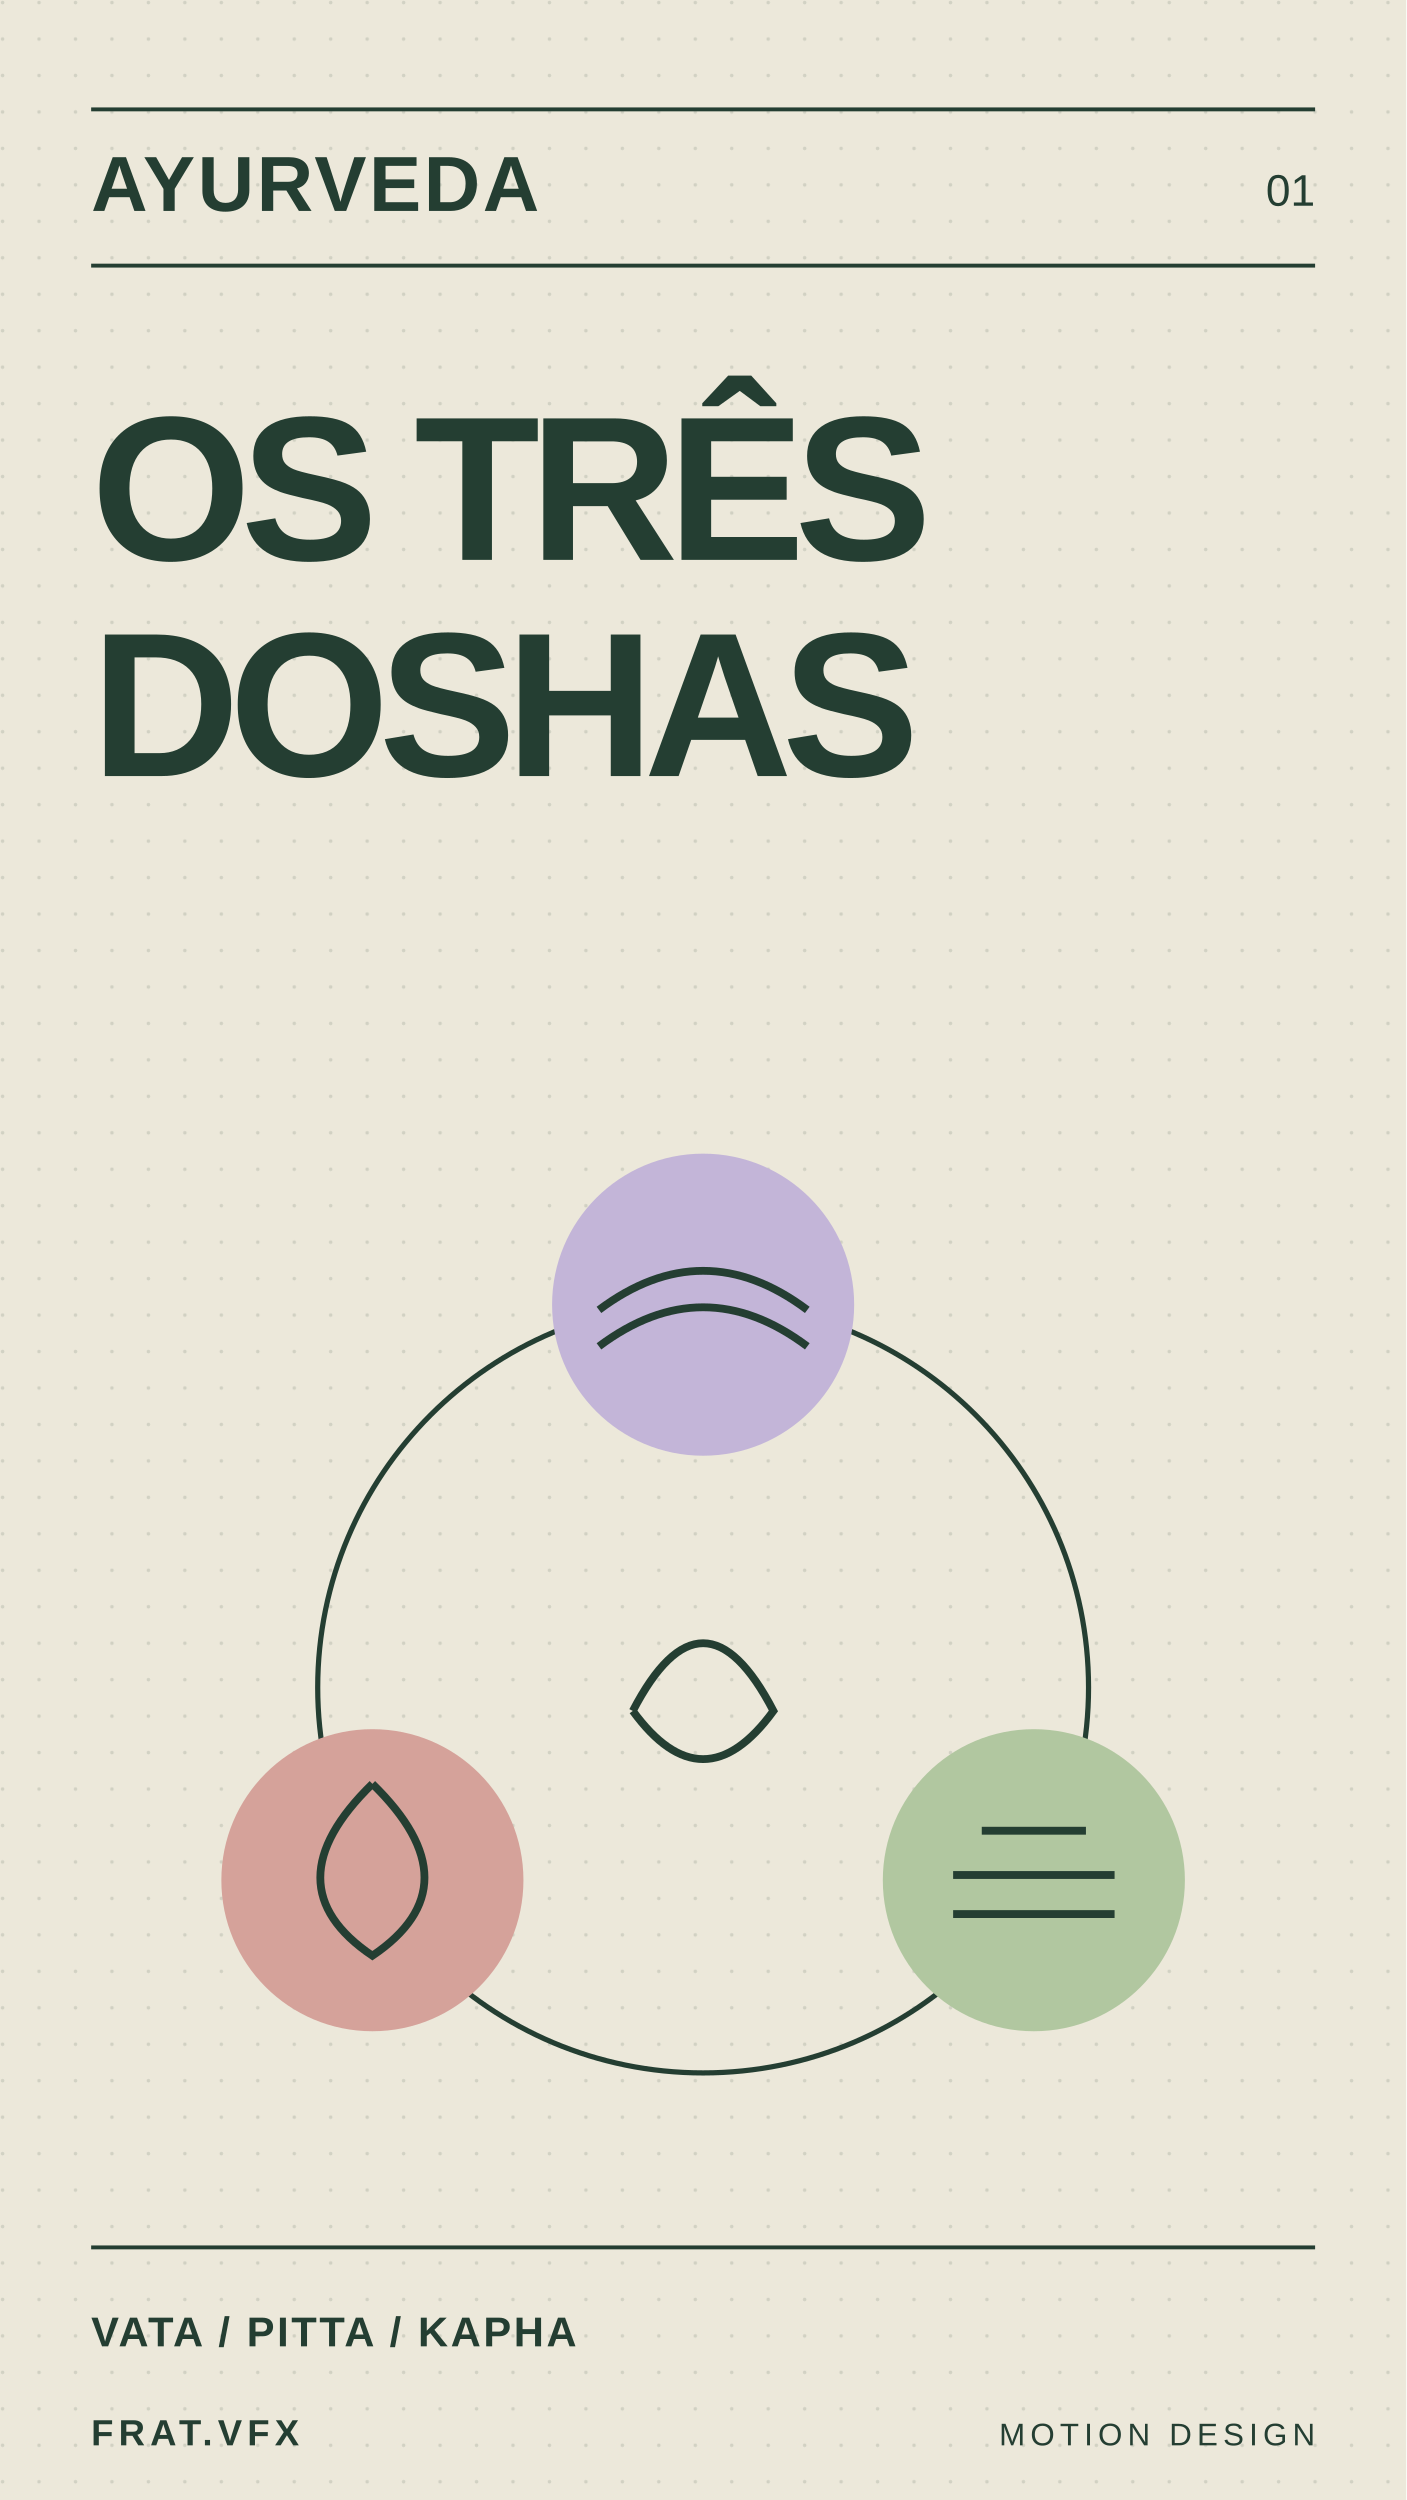
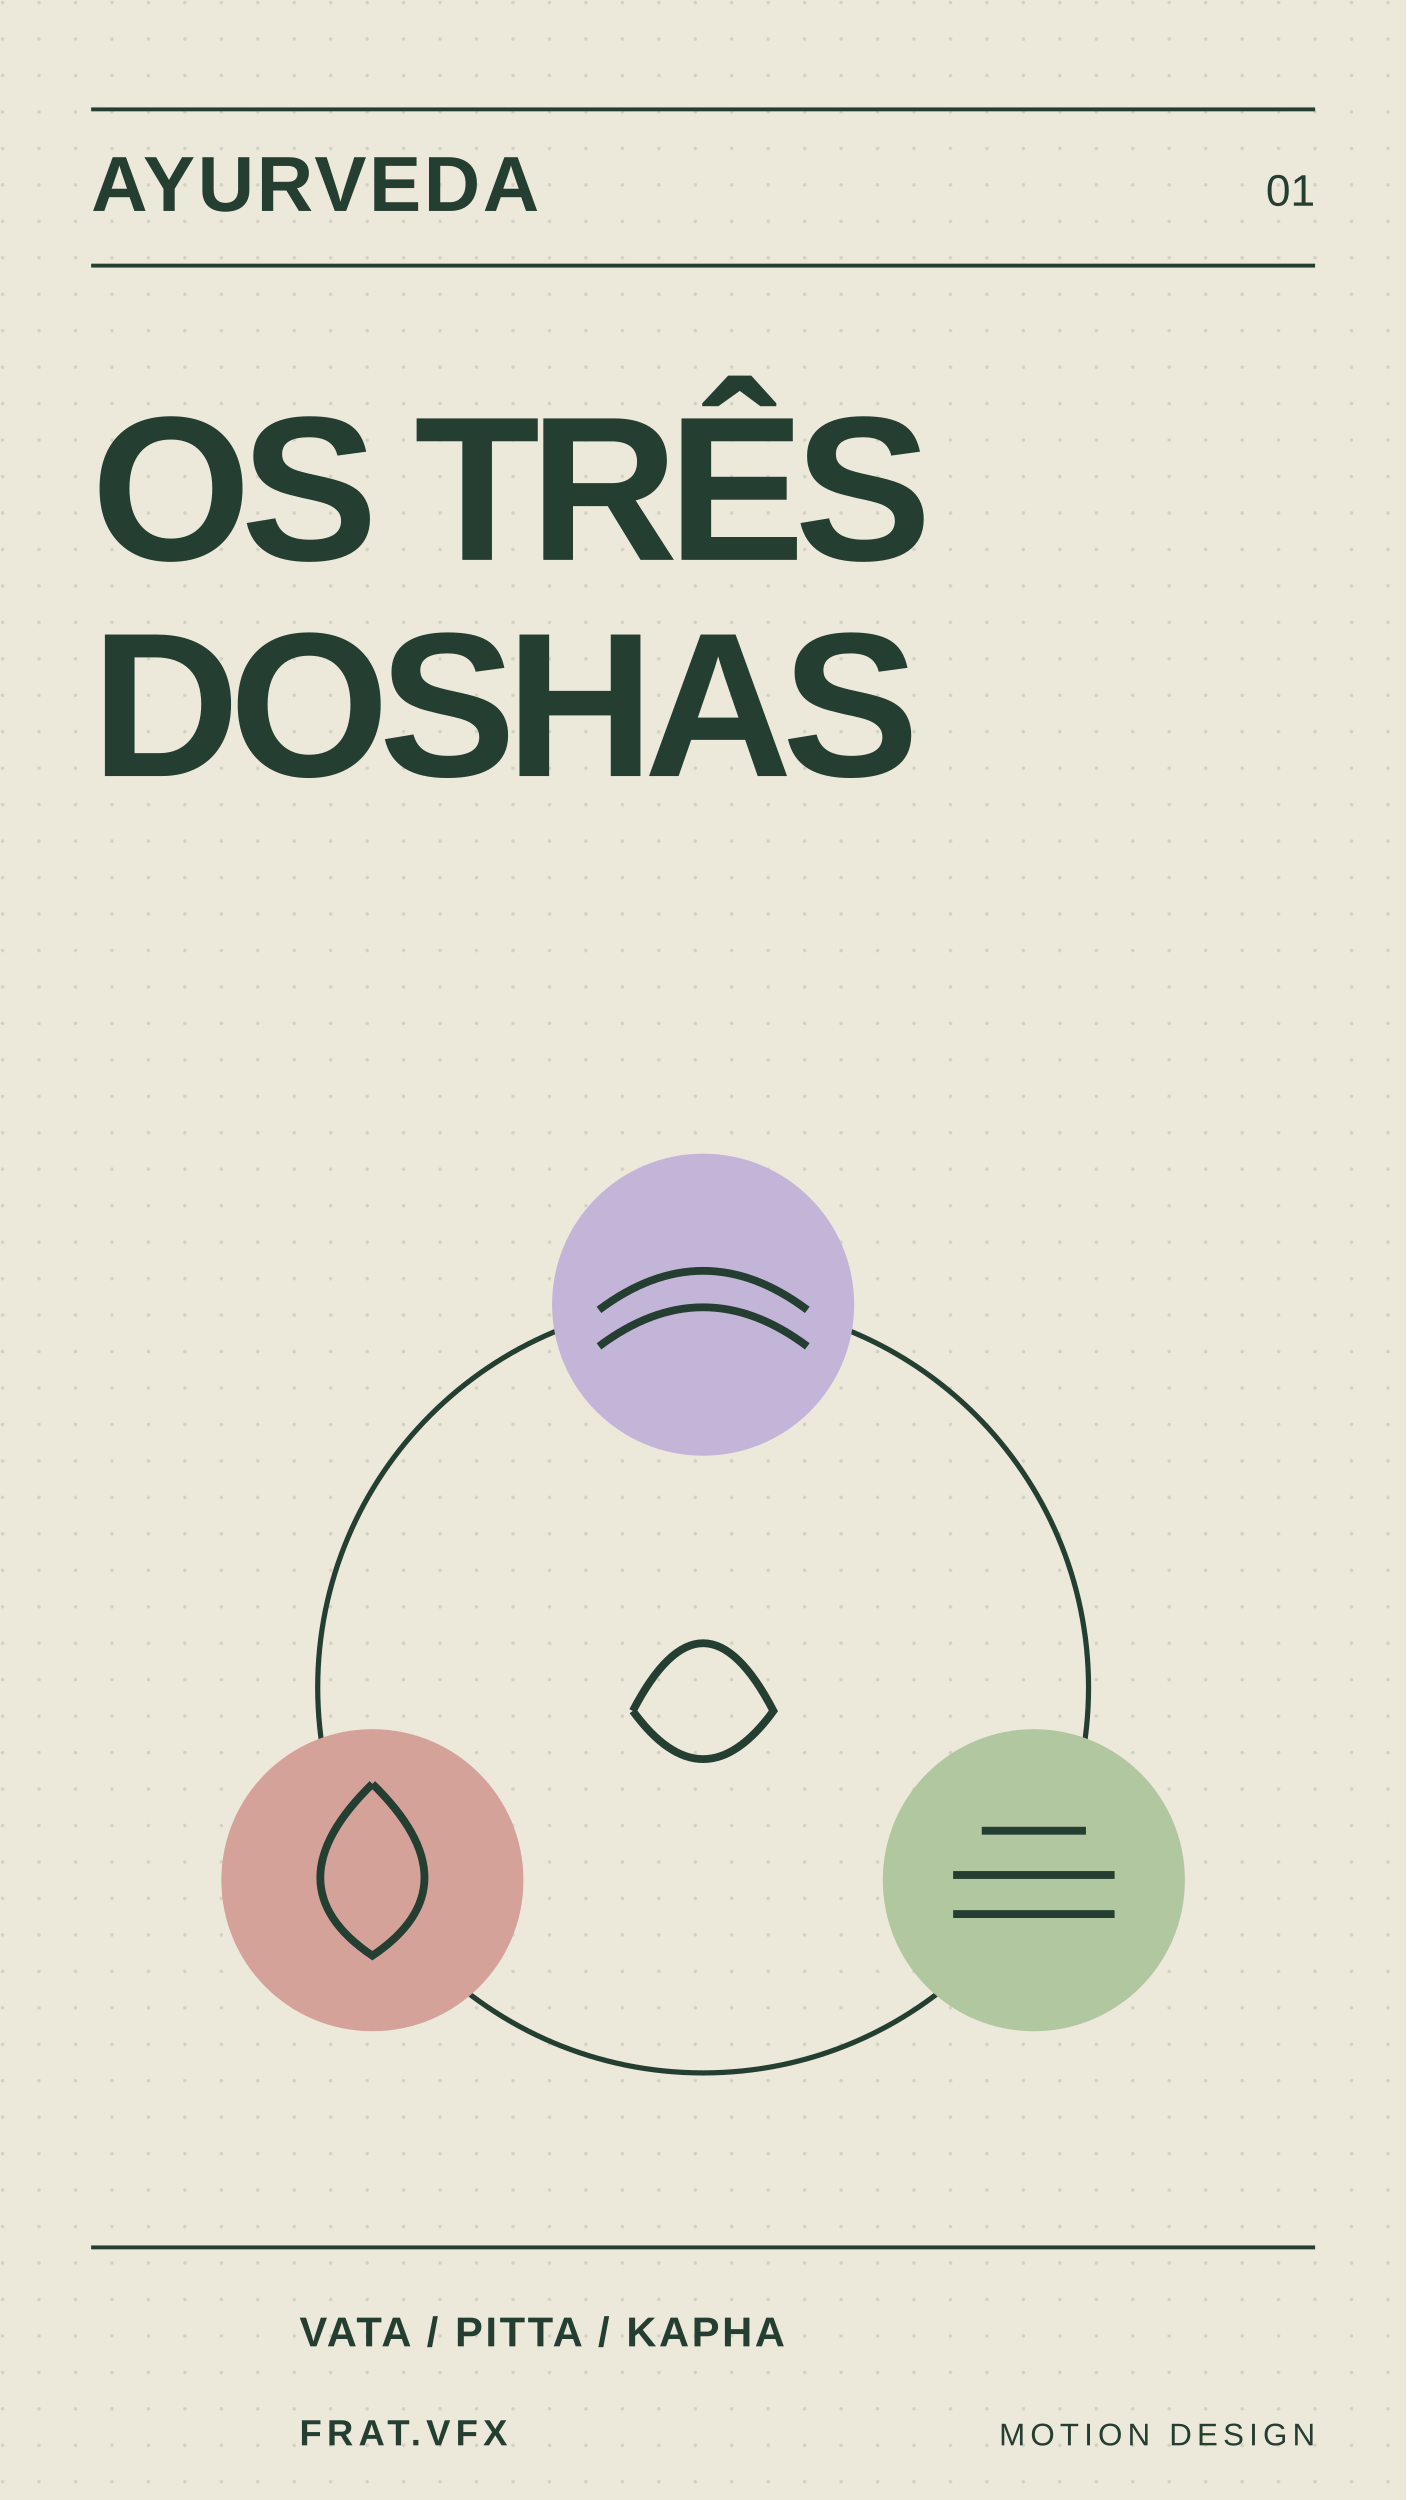
<svg xmlns="http://www.w3.org/2000/svg" width="540" height="960" viewBox="0 0 540 960" color="#243e32">
  <defs>
    <pattern id="dots" width="14" height="14" patternUnits="userSpaceOnUse">
      <circle cx="1" cy="1" r=".7" fill="#243e32" opacity=".13" />
    </pattern>
  </defs>
  <rect width="540" height="960" fill="#ece8da" />
  <rect width="540" height="960" fill="url(#dots)" />
  <path d="M35 42H505M35 102H505" stroke="#243e32" stroke-width="1.5" />
  <text x="35" y="81" fill="#243e32" font-family="Arial,sans-serif" font-size="30" font-weight="800" letter-spacing="1">AYURVEDA</text>
  <text x="505" y="79" text-anchor="end" fill="#243e32" font-family="Arial,sans-serif" font-size="17">01</text>
  <text fill="#243e32" font-family="Arial,sans-serif" font-weight="900" font-size="79" letter-spacing="-4">
    <tspan x="35" y="215">OS TRÊS</tspan>
    <tspan x="35" y="298">DOSHAS</tspan>
  </text>
  <circle cx="270" cy="648" r="148" fill="none" stroke="currentColor" stroke-width="2" />
  <circle cx="270" cy="501" r="58" fill="#c3b5d8" />
  <circle cx="143" cy="722" r="58" fill="#d5a29a" />
  <circle cx="397" cy="722" r="58" fill="#b1c7a0" />
  <path d="M230 503Q270 473 310 503M230 517Q270 487 310 517M143 685Q103 724 143 751Q183 724 143 685M366 720H428M366 735H428M377 703H417" fill="none" stroke="currentColor" stroke-width="3" />
  <path d="M243 657Q270 605 297 657Q270 694 243 657" fill="none" stroke="currentColor" stroke-width="3" />
  <path d="M35 863H505" stroke="#243e32" stroke-width="1.5" />
-   <text x="35" y="901" fill="#243e32" font-family="Arial,sans-serif" font-size="16" font-weight="700" letter-spacing="1">VATA / PITTA / KAPHA</text>
-   <text x="35" y="939" fill="#243e32" font-family="Arial,sans-serif" font-size="14" font-weight="700" letter-spacing="2">FRAT.VFX</text>
+   <text x="115" y="901" fill="#243e32" font-family="Arial,sans-serif" font-size="16" font-weight="700" letter-spacing="1">VATA / PITTA / KAPHA</text>
+   <text x="115" y="939" fill="#243e32" font-family="Arial,sans-serif" font-size="14" font-weight="700" letter-spacing="2">FRAT.VFX</text>
  <text x="505" y="939" text-anchor="end" fill="#243e32" font-family="Arial,sans-serif" font-size="12" letter-spacing="2">MOTION DESIGN</text>
</svg>
